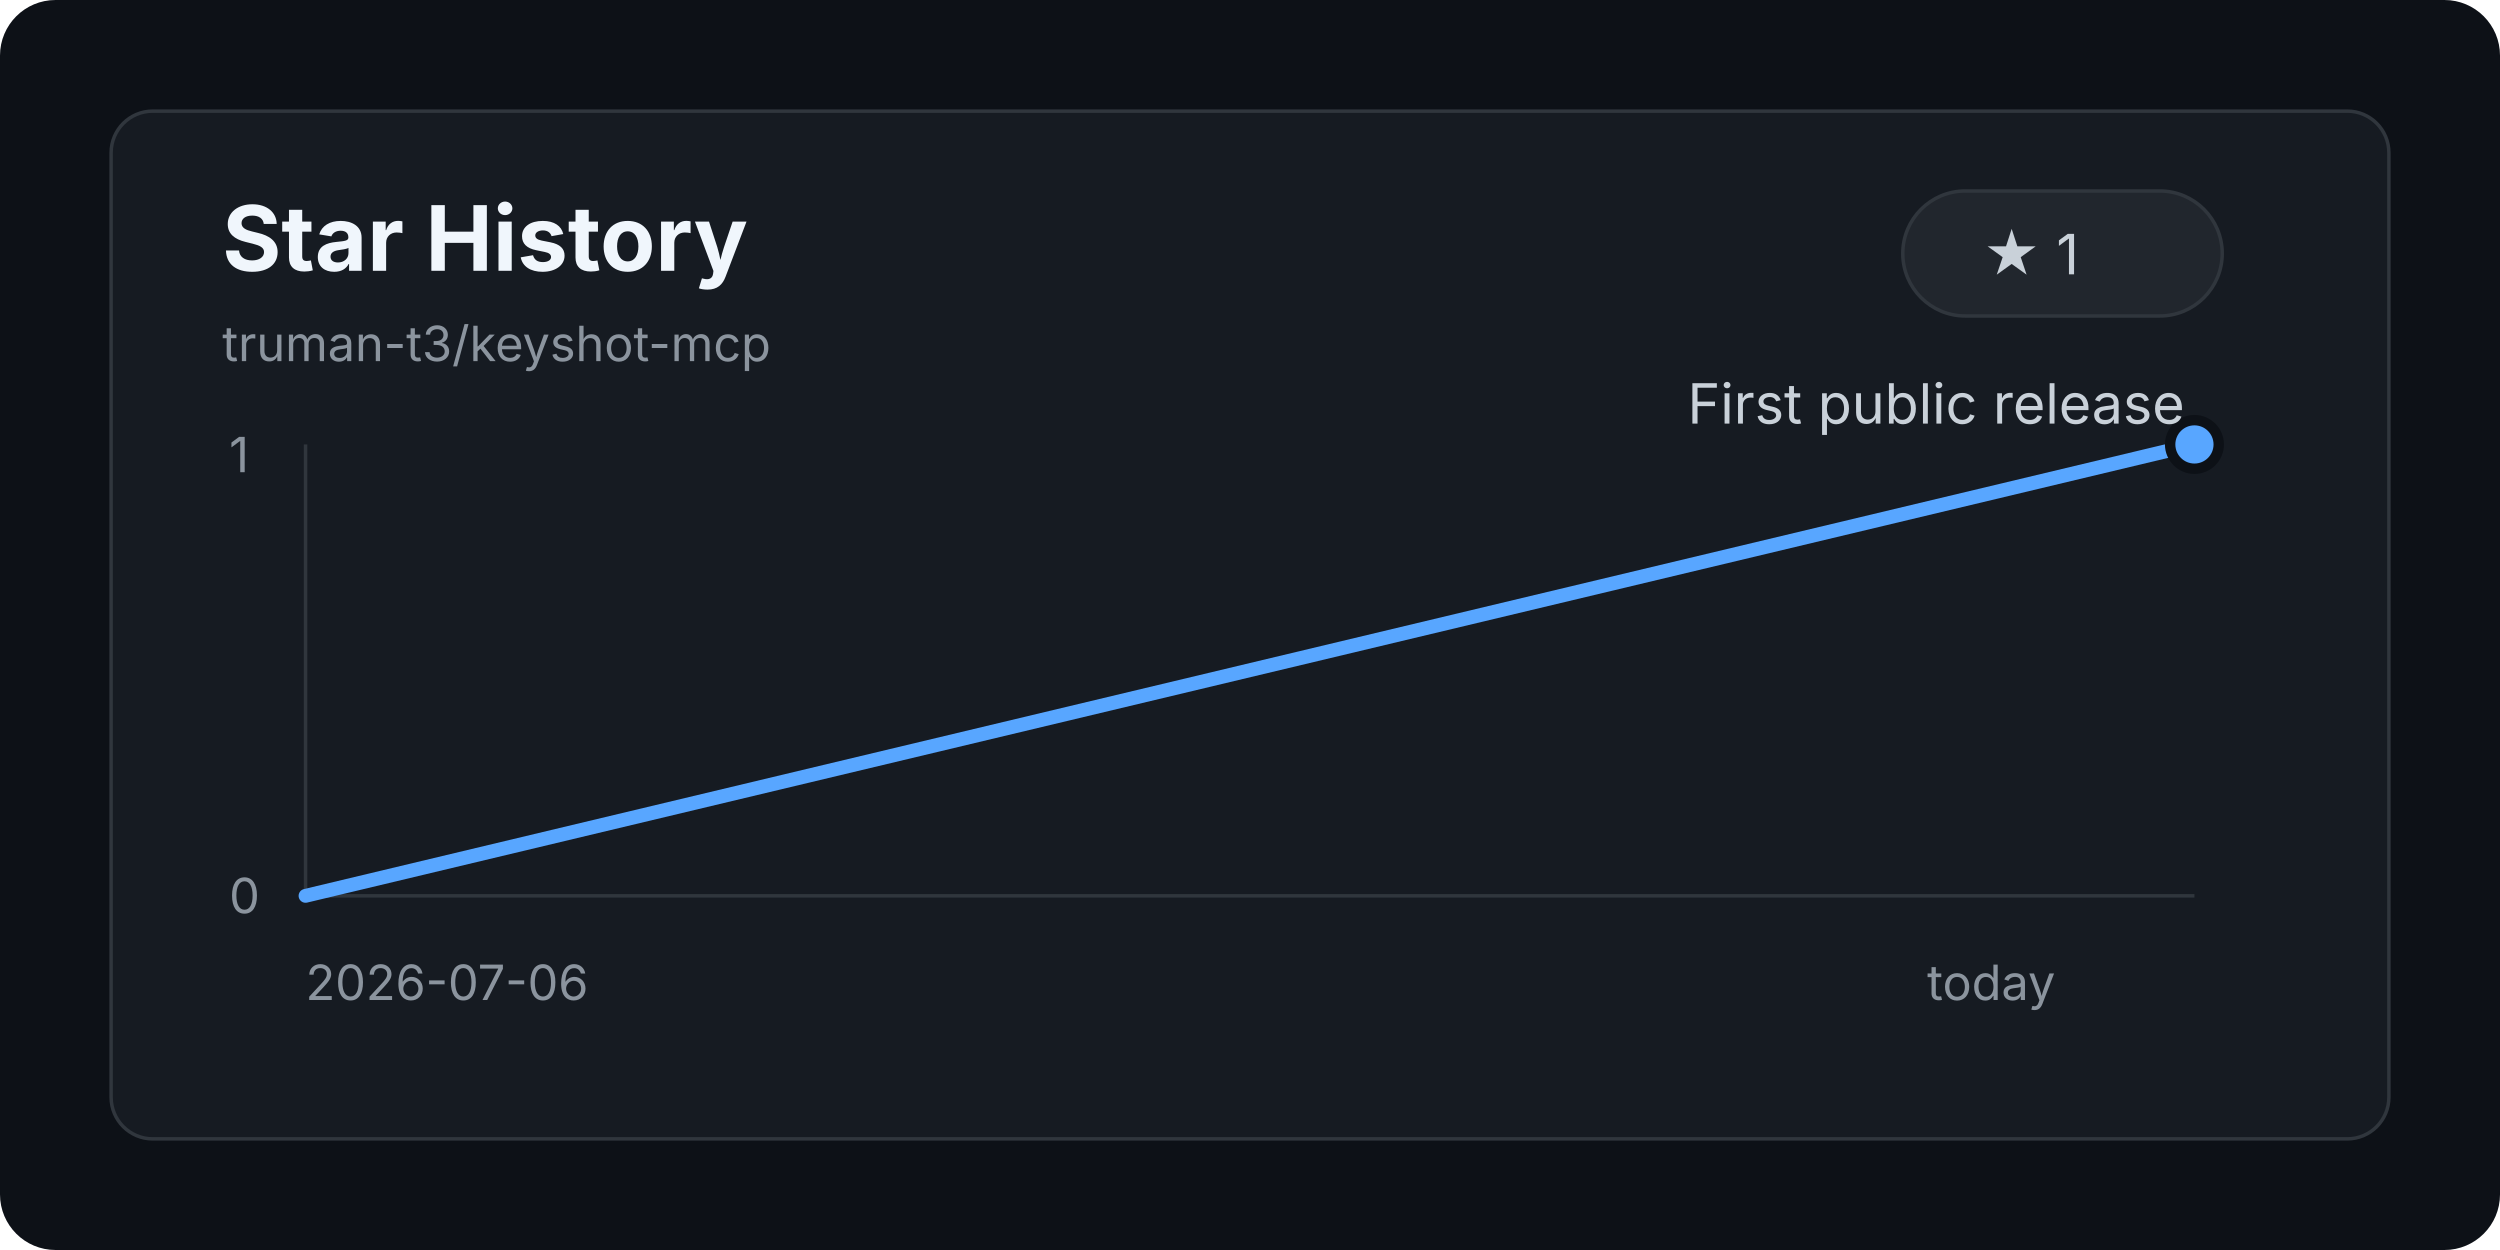
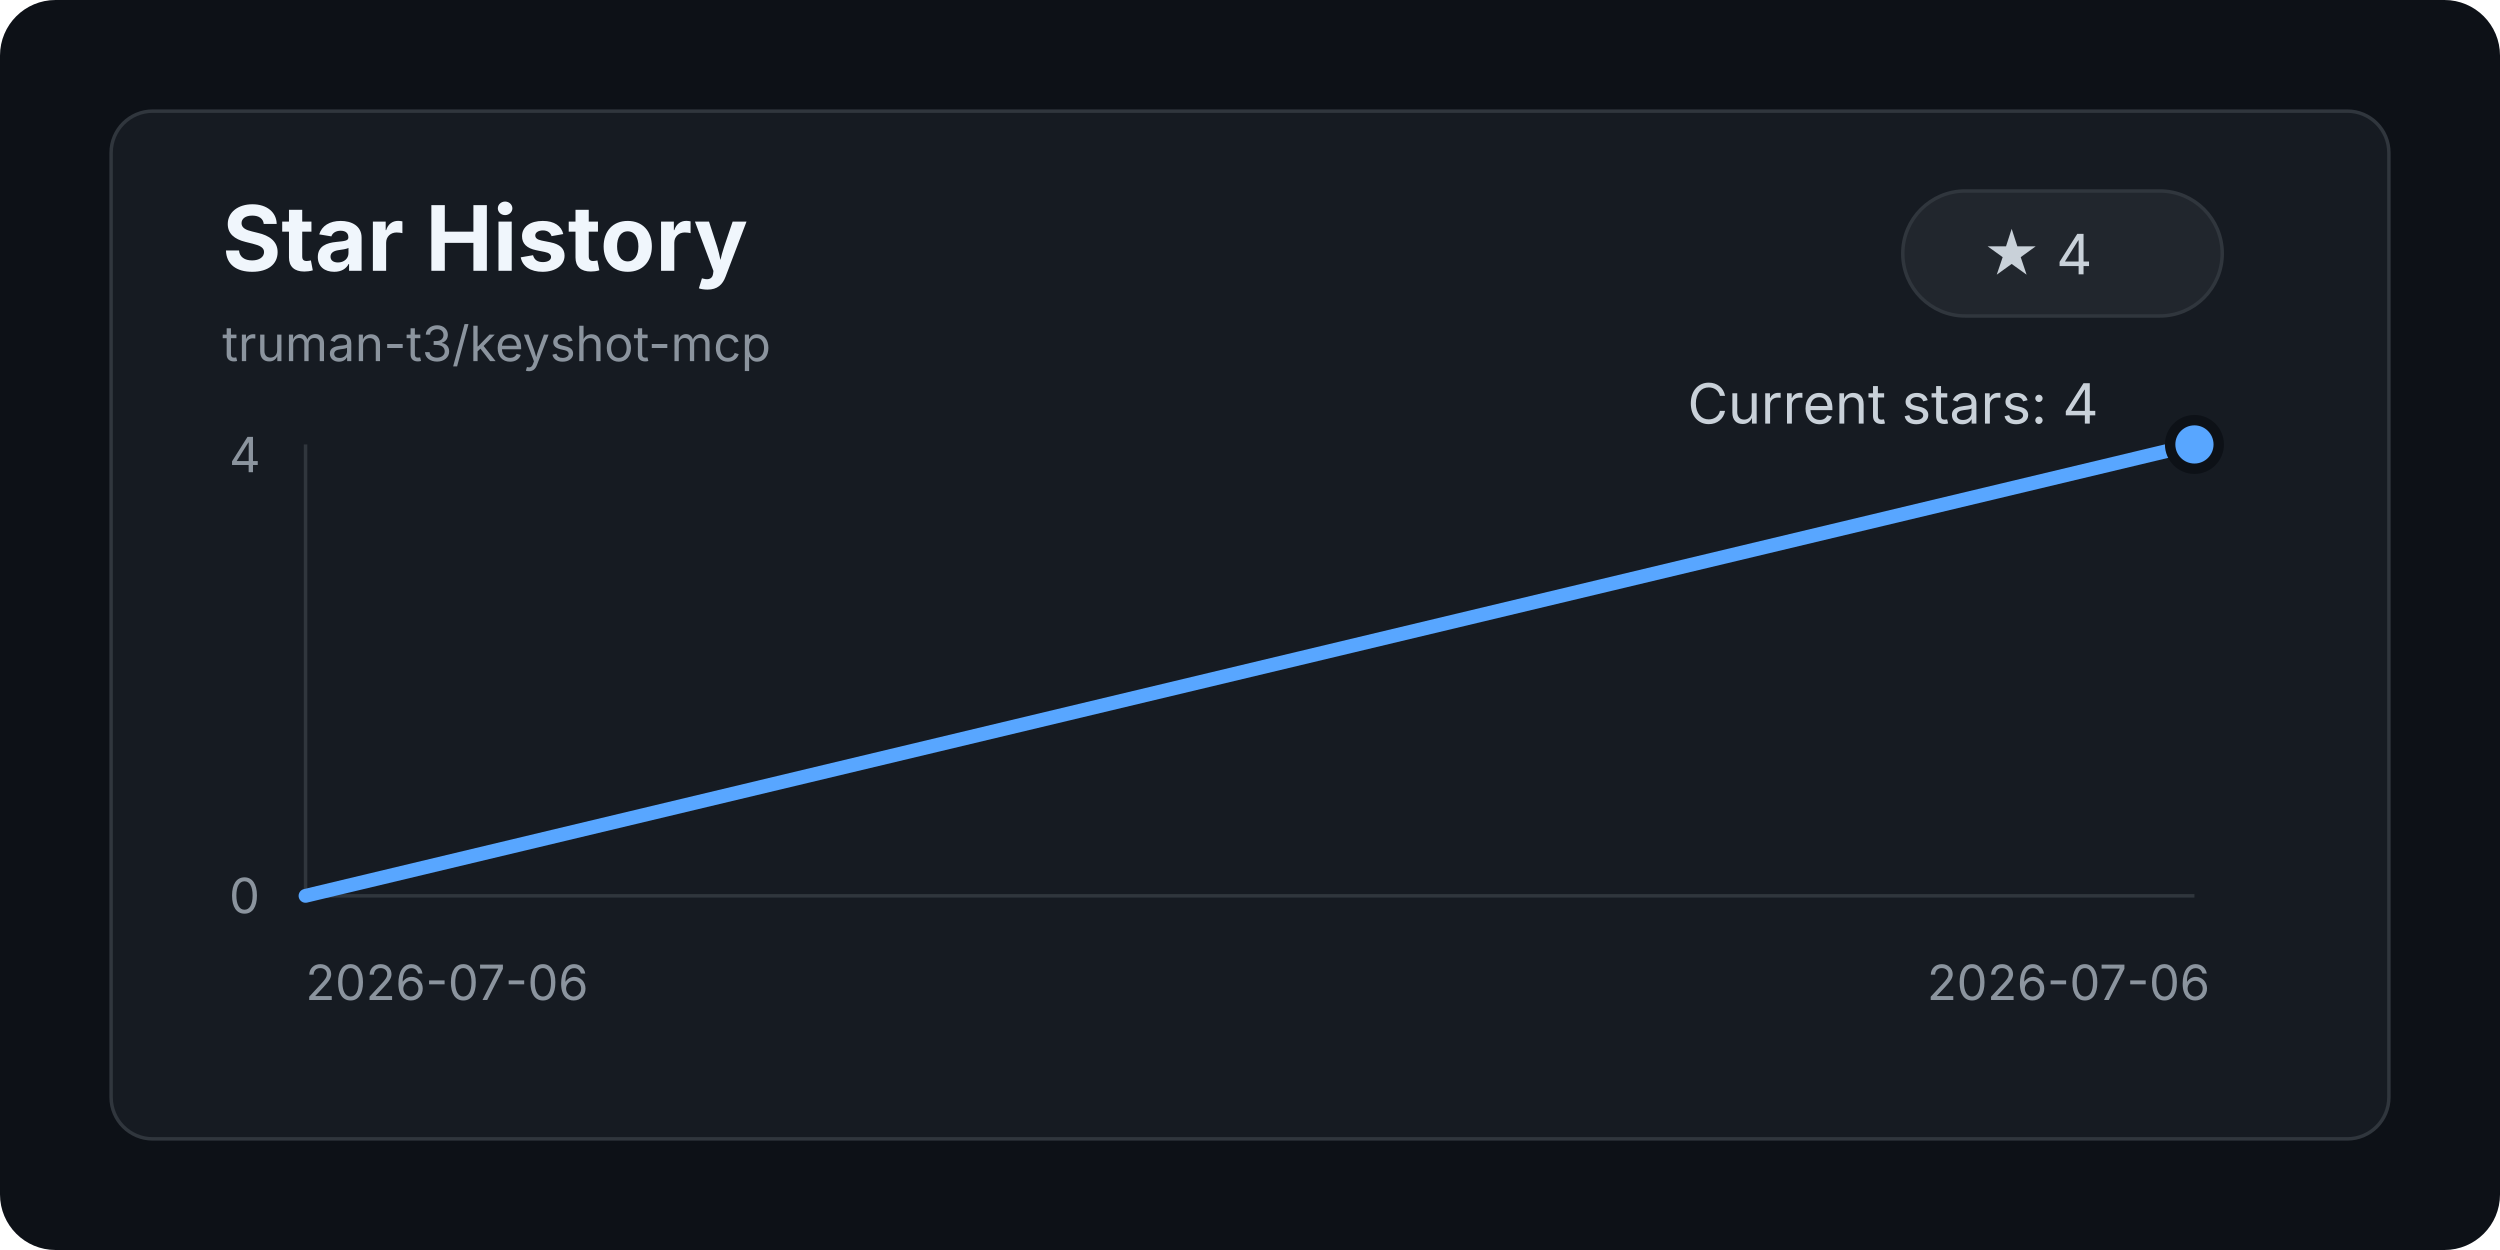
<svg xmlns="http://www.w3.org/2000/svg" width="720" height="360" viewBox="0 0 720 360" role="img" aria-labelledby="title desc">
  <style>
    .bg { fill: #0d1117; }
    .panel { fill: #161b22; stroke: #30363d; stroke-width: 1; }
    .text { fill: #c9d1d9; font: 16px -apple-system, BlinkMacSystemFont, "Segoe UI", sans-serif; }
    .title { fill: #f0f6fc; font: 700 26px -apple-system, BlinkMacSystemFont, "Segoe UI", sans-serif; }
    .muted { fill: #8b949e; font: 14px -apple-system, BlinkMacSystemFont, "Segoe UI", sans-serif; }
    .axis { stroke: #30363d; stroke-width: 1; }
    .line { fill: none; stroke: #58a6ff; stroke-width: 4; stroke-linecap: round; stroke-linejoin: round; }
    .dot { fill: #58a6ff; stroke: #0d1117; stroke-width: 3; }
    .badge { fill: #21262d; stroke: #30363d; stroke-width: 1; }
  </style>
  <rect class="bg" width="720" height="360" rx="16" />
  <rect class="panel" x="32" y="32" width="656" height="296" rx="12" />
  <text class="title" x="64" y="78">Star History</text>
  <text class="muted" x="64" y="104">truman-t3/keyshot-mcp</text>
  <rect class="badge" x="548" y="55" width="92" height="36" rx="18" />
-   <text class="text" x="571" y="79">★ 1</text>
+   <text class="text" x="571" y="79">★ 4</text>
  <line class="axis" x1="88" y1="258" x2="632" y2="258" />
  <line class="axis" x1="88" y1="128" x2="88" y2="258" />
  <text class="muted" x="66" y="263">0</text>
-   <text class="muted" x="66" y="136">1</text>
+   <text class="muted" x="66" y="136">4</text>
  <text class="muted" x="88" y="288">2026-07-06</text>
-   <text class="muted" x="555" y="288">today</text>
+   <text class="muted" x="555" y="288">2026-07-06</text>
  <path class="line" d="M 88 258 L 632 128" />
  <circle class="dot" cx="632" cy="128" r="7" />
-   <text class="text" x="486" y="122">First public release</text>
+   <text class="text" x="486" y="122">Current stars: 4</text>
</svg>
